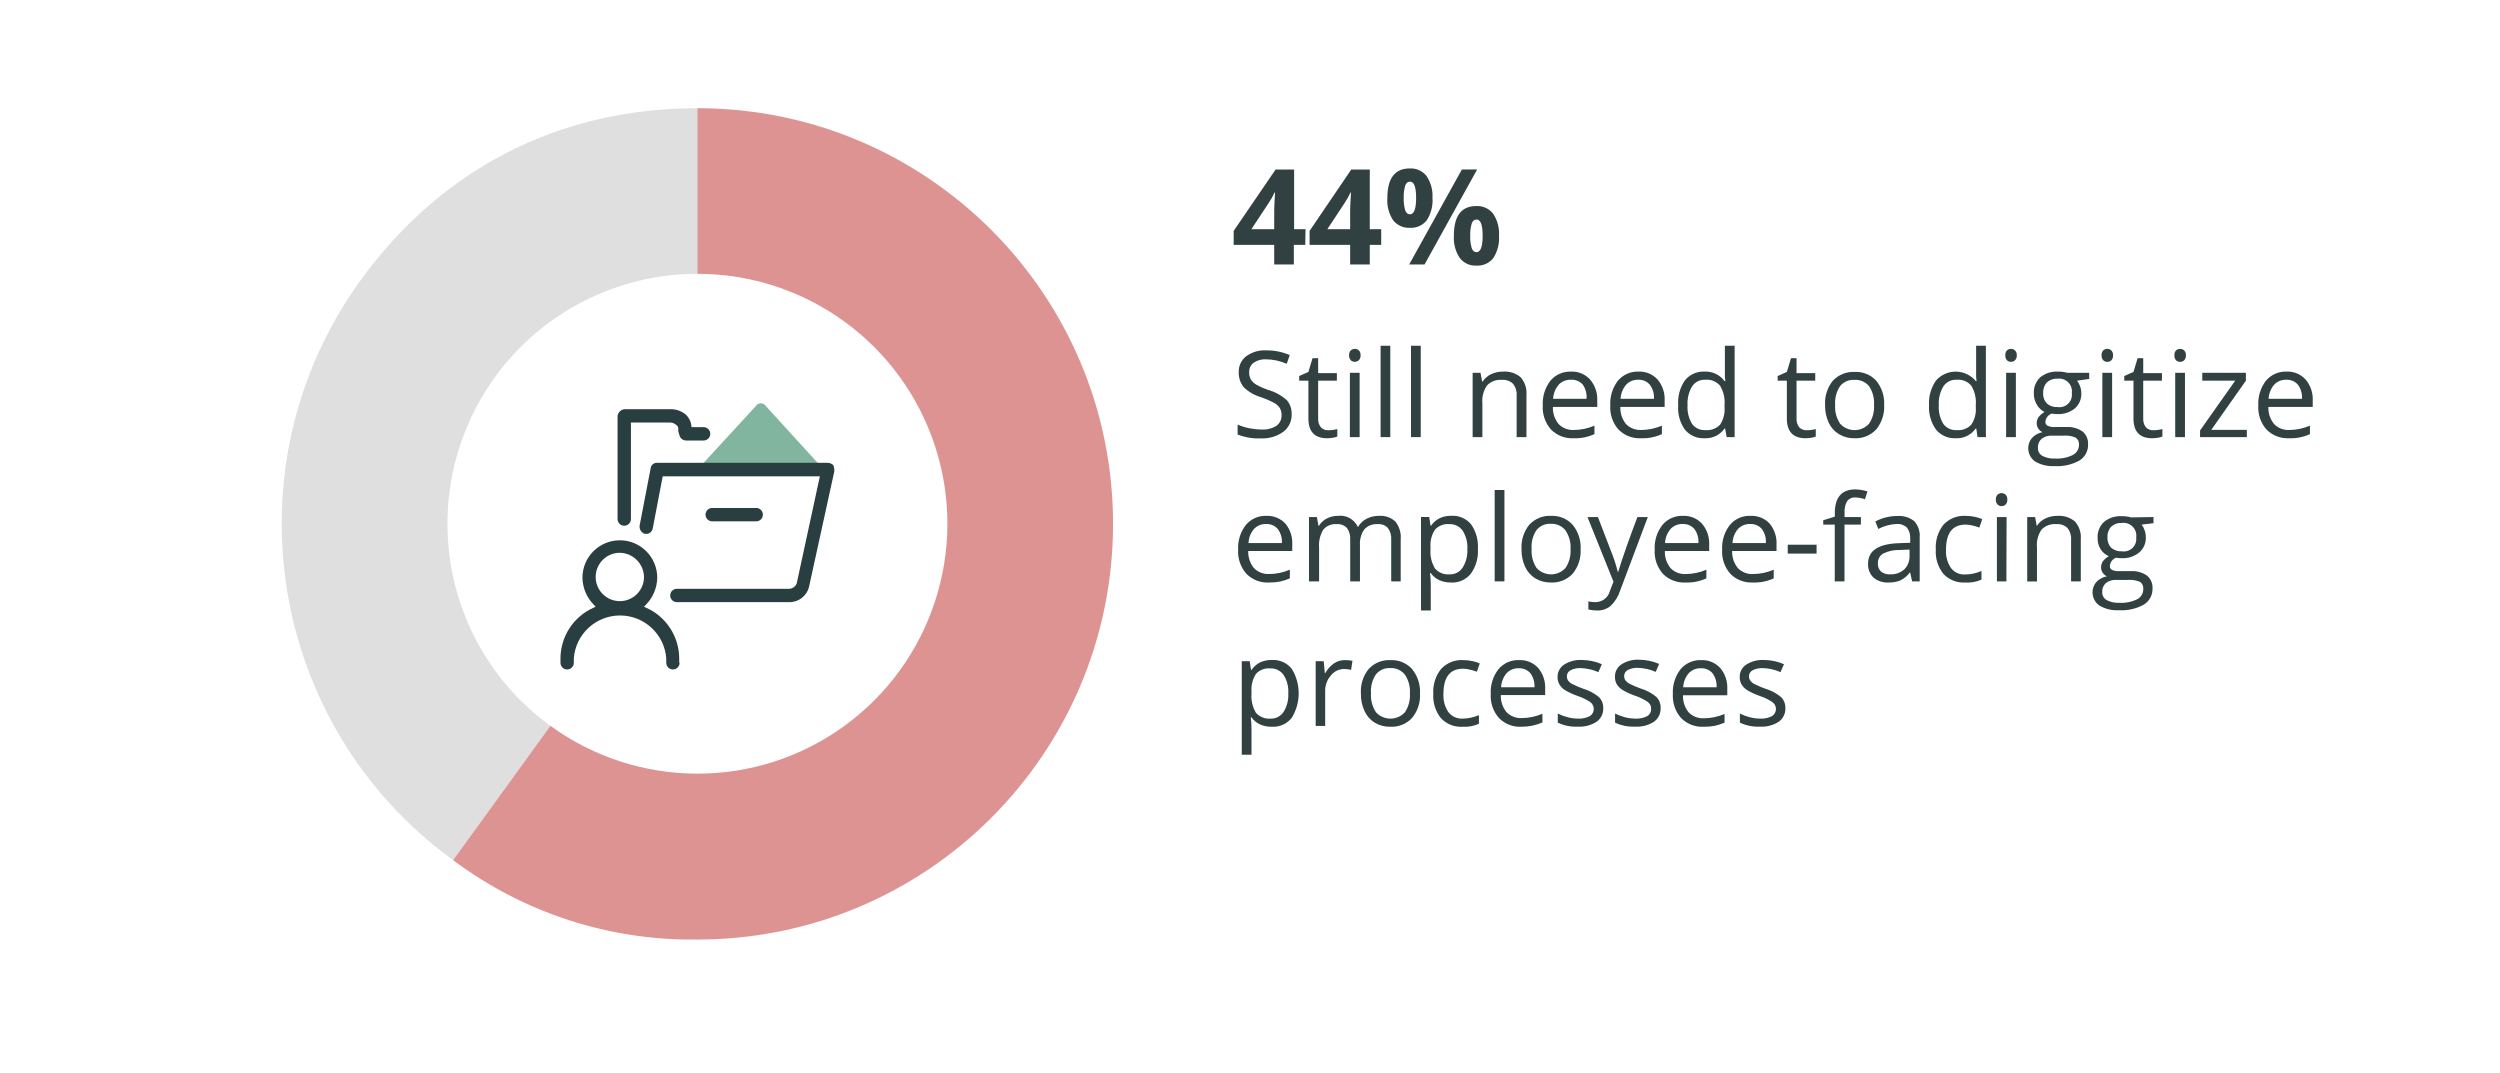
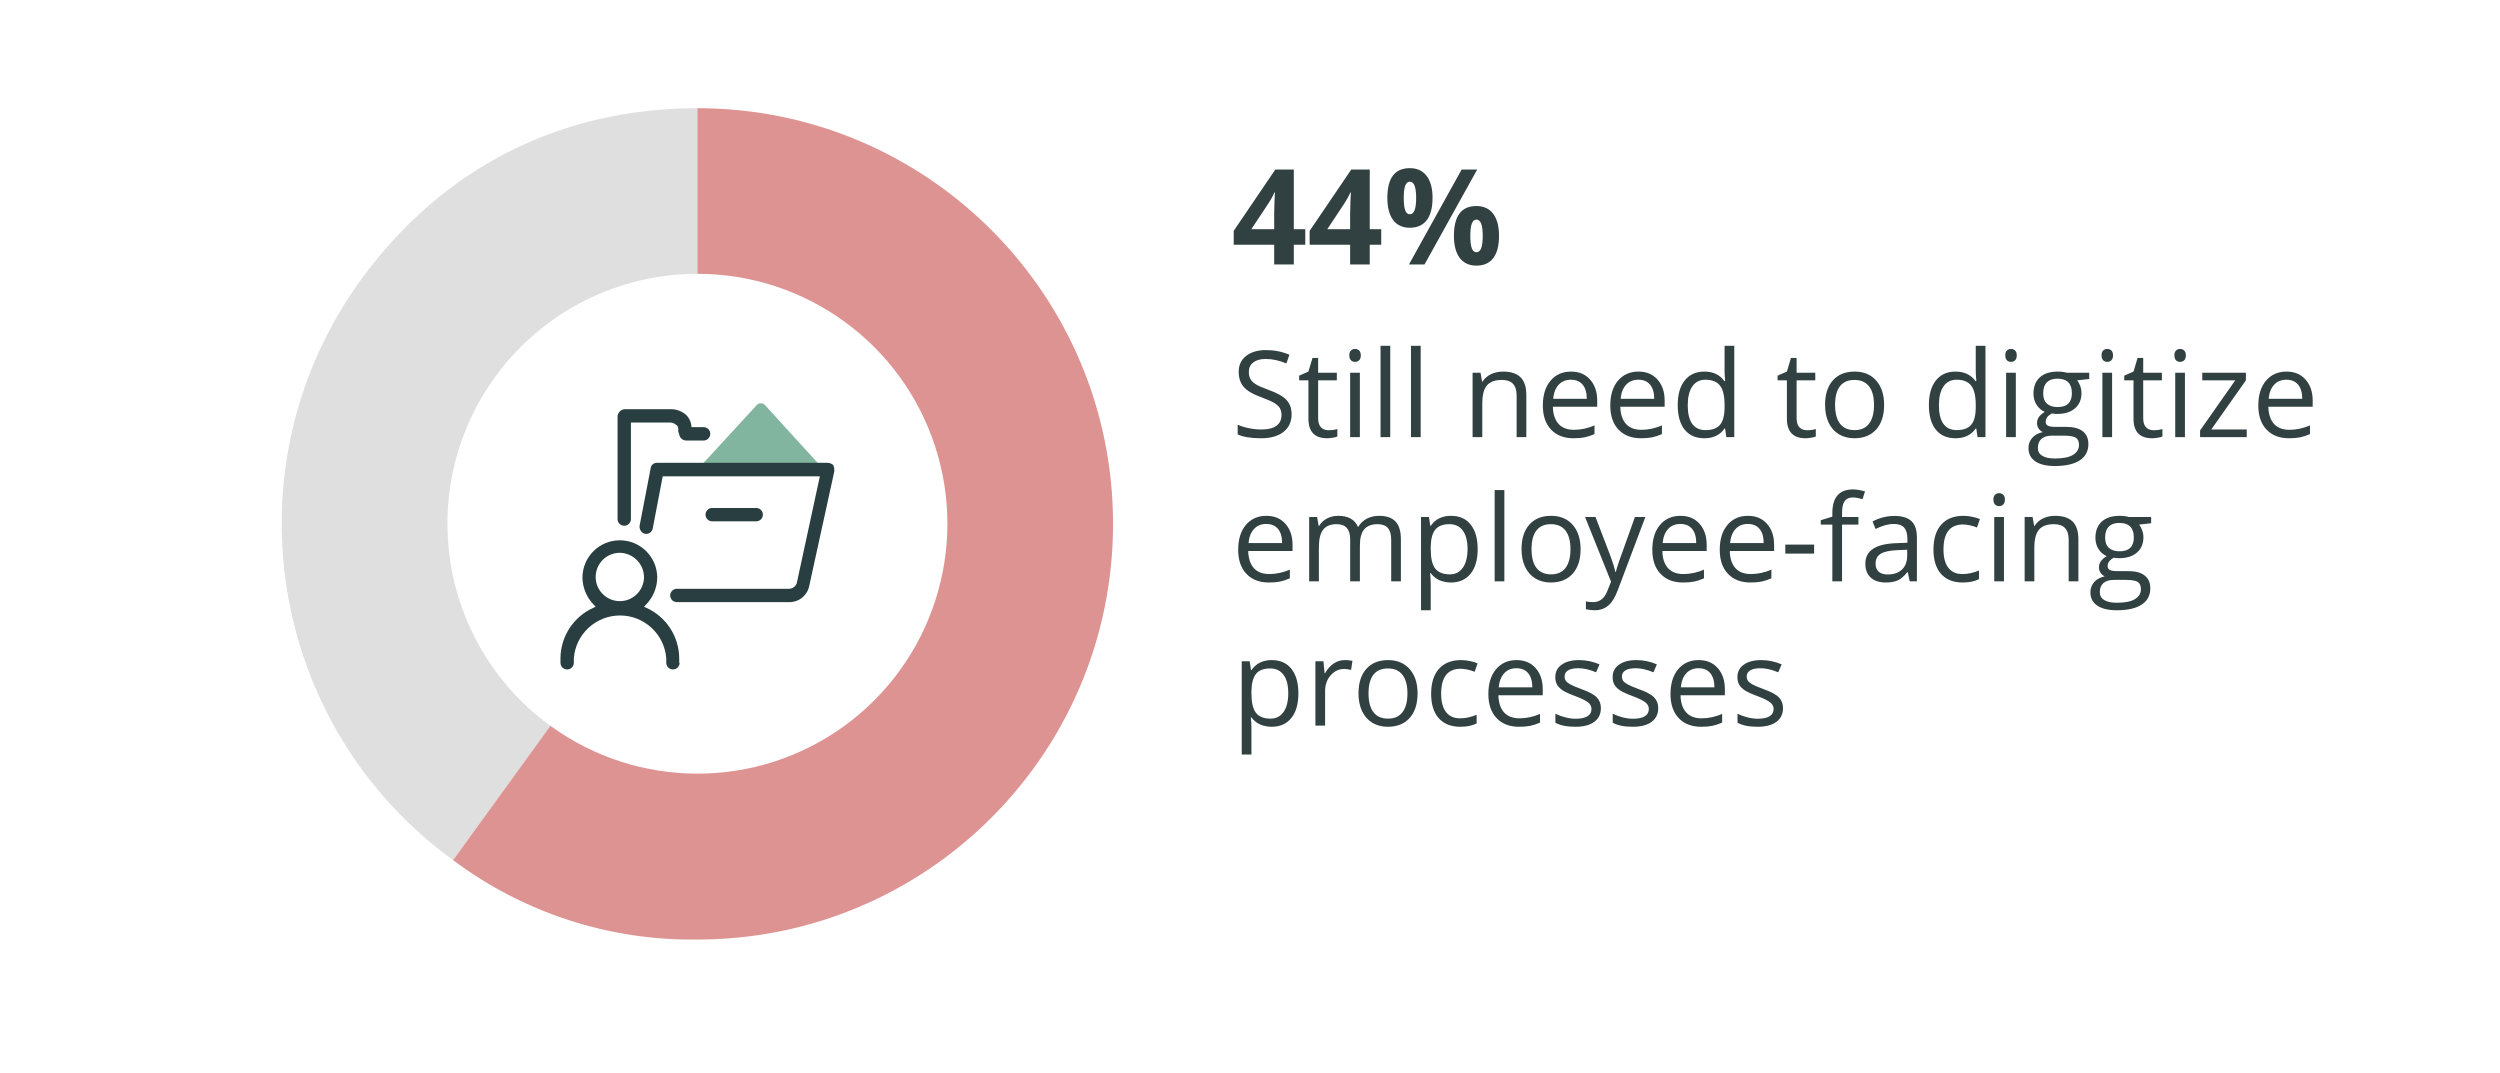
- <svg xmlns="http://www.w3.org/2000/svg" viewBox="0 0 374.33 160.63">
-   <g>
-     <path d="M195.44,36.66h-1.71V39.6h-2.94V36.66h-6.07V34.57L191,25.38h2.77v8.94h1.71Zm-4.65-2.34V31.91c0-.4,0-1,.05-1.75s.06-1.21.08-1.33h-.08a10.35,10.35,0,0,1-.87,1.55l-2.6,3.94Z" style="fill: #314041" />
-     <path d="M206.81,36.66H205.1V39.6h-2.94V36.66h-6.07V34.57l6.24-9.19h2.77v8.94h1.71Zm-4.65-2.34V31.91c0-.4,0-1,.05-1.75s.06-1.21.08-1.33h-.08a10.35,10.35,0,0,1-.87,1.55l-2.6,3.94Z" style="fill: #314041" />
-     <path d="M214.49,29.63a5.51,5.51,0,0,1-.86,3.36,3,3,0,0,1-2.54,1.12A3,3,0,0,1,208.61,33a5.39,5.39,0,0,1-.88-3.33q0-4.45,3.36-4.45a3,3,0,0,1,2.52,1.15A5.34,5.34,0,0,1,214.49,29.63Zm-4.31,0a6,6,0,0,0,.22,1.85c.15.4.38.61.71.61q.93,0,.93-2.46t-.93-2.43c-.33,0-.56.2-.71.6A5.87,5.87,0,0,0,210.18,29.64Zm11-4.26L213.3,39.6H211l7.89-14.22Zm3.27,9.93a5.5,5.5,0,0,1-.86,3.35,3,3,0,0,1-2.54,1.12,2.92,2.92,0,0,1-2.48-1.15,5.38,5.38,0,0,1-.88-3.32q0-4.45,3.36-4.45A3,3,0,0,1,223.57,32,5.34,5.34,0,0,1,224.45,35.31Zm-4.31,0a6,6,0,0,0,.22,1.85c.15.4.38.61.71.61q.93,0,.93-2.46t-.93-2.43c-.33,0-.56.2-.71.6A5.87,5.87,0,0,0,220.14,35.32Z" style="fill: #314041" />
-   </g>
-   <g>
-     <path d="M193.4,62a3.14,3.14,0,0,1-1.23,2.64,5.28,5.28,0,0,1-3.34,1,8.46,8.46,0,0,1-3.52-.58V63.59a9.43,9.43,0,0,0,3.57.72,3.7,3.7,0,0,0,2.25-.56,1.86,1.86,0,0,0,.76-1.58,2,2,0,0,0-.27-1.09,2.46,2.46,0,0,0-.9-.79,12.88,12.88,0,0,0-1.91-.82A6.09,6.09,0,0,1,186.25,58a3.36,3.36,0,0,1-.77-2.29,2.86,2.86,0,0,1,1.12-2.37,4.67,4.67,0,0,1,3-.88,8.65,8.65,0,0,1,3.52.71l-.46,1.3a7.88,7.88,0,0,0-3.1-.67,3,3,0,0,0-1.85.51,1.69,1.69,0,0,0-.67,1.41,2.13,2.13,0,0,0,.25,1.1,2.33,2.33,0,0,0,.83.78,10.08,10.08,0,0,0,1.79.79,7.09,7.09,0,0,1,2.78,1.54A3.06,3.06,0,0,1,193.4,62Z" style="fill: #314041" />
-     <path d="M198.92,64.42a4.56,4.56,0,0,0,.75-.06,3.67,3.67,0,0,0,.57-.12v1.12a2.53,2.53,0,0,1-.7.19,5.25,5.25,0,0,1-.83.07c-1.87,0-2.8-1-2.8-2.94V57h-1.38v-.7l1.38-.61.62-2.06h.84v2.24h2.8V57h-2.8v5.67a1.91,1.91,0,0,0,.42,1.33A1.43,1.43,0,0,0,198.92,64.42Z" style="fill: #314041" />
-     <path d="M202,53.21a1,1,0,0,1,.25-.74.91.91,0,0,1,1.22,0,.94.94,0,0,1,.25.73,1,1,0,0,1-.25.73.85.85,0,0,1-.61.24.82.82,0,0,1-.61-.24A1,1,0,0,1,202,53.21Zm1.58,12.24h-1.46V55.82h1.46Z" style="fill: #314041" />
-     <path d="M208.17,65.45h-1.45V51.77h1.45Z" style="fill: #314041" />
-     <path d="M212.73,65.45h-1.46V51.77h1.46Z" style="fill: #314041" />
-     <path d="M227.09,65.45V59.22a2.51,2.51,0,0,0-.54-1.76,2.17,2.17,0,0,0-1.68-.58,2.75,2.75,0,0,0-2.21.82,4.09,4.09,0,0,0-.7,2.69v5.06H220.5V55.82h1.18l.24,1.31H222a3,3,0,0,1,1.26-1.1,4.1,4.1,0,0,1,1.8-.39,3.67,3.67,0,0,1,2.62.84,3.58,3.58,0,0,1,.88,2.68v6.29Z" style="fill: #314041" />
-     <path d="M235.61,65.62a4.43,4.43,0,0,1-3.37-1.3A5,5,0,0,1,231,60.71a5.6,5.6,0,0,1,1.14-3.7,3.85,3.85,0,0,1,3.09-1.37,3.64,3.64,0,0,1,2.86,1.19A4.57,4.57,0,0,1,239.16,60v.93h-6.64a3.78,3.78,0,0,0,.86,2.57,2.94,2.94,0,0,0,2.29.88,7.8,7.8,0,0,0,3.07-.65V65a6.88,6.88,0,0,1-3.13.62Zm-.39-8.76a2.36,2.36,0,0,0-1.85.76,3.52,3.52,0,0,0-.82,2.09h5A3.18,3.18,0,0,0,237,57.6,2.17,2.17,0,0,0,235.22,56.86Z" style="fill: #314041" />
-     <path d="M245.71,65.62a4.41,4.41,0,0,1-3.37-1.3,5,5,0,0,1-1.23-3.61,5.6,5.6,0,0,1,1.14-3.7,3.84,3.84,0,0,1,3.08-1.37,3.65,3.65,0,0,1,2.87,1.19A4.57,4.57,0,0,1,249.25,60v.93h-6.63a3.83,3.83,0,0,0,.85,2.57,3,3,0,0,0,2.29.88,7.82,7.82,0,0,0,3.08-.65V65a6.88,6.88,0,0,1-3.13.62Zm-.39-8.76a2.36,2.36,0,0,0-1.85.76,3.52,3.52,0,0,0-.82,2.09h5a3.18,3.18,0,0,0-.62-2.11A2.15,2.15,0,0,0,245.32,56.86Z" style="fill: #314041" />
-     <path d="M258.3,64.16h-.08a3.43,3.43,0,0,1-3,1.46,3.58,3.58,0,0,1-2.94-1.29,5.61,5.61,0,0,1-1-3.67,5.8,5.8,0,0,1,1-3.7,3.54,3.54,0,0,1,2.94-1.32,3.5,3.5,0,0,1,3,1.42h.12l-.07-.69,0-.68V51.77h1.46V65.45h-1.19Zm-2.92.24a2.67,2.67,0,0,0,2.17-.81,4.16,4.16,0,0,0,.67-2.62v-.31a4.84,4.84,0,0,0-.68-2.92,2.58,2.58,0,0,0-2.18-.88,2.22,2.22,0,0,0-2,1,4.9,4.9,0,0,0-.68,2.82,4.75,4.75,0,0,0,.67,2.78A2.29,2.29,0,0,0,255.38,64.4Z" style="fill: #314041" />
-     <path d="M270.56,64.42a4.56,4.56,0,0,0,.75-.06,3.67,3.67,0,0,0,.57-.12v1.12a2.53,2.53,0,0,1-.7.19,5.25,5.25,0,0,1-.83.07c-1.87,0-2.8-1-2.8-2.94V57h-1.38v-.7l1.38-.61.62-2.06H269v2.24h2.8V57H269v5.67a1.91,1.91,0,0,0,.42,1.33A1.43,1.43,0,0,0,270.56,64.42Z" style="fill: #314041" />
-     <path d="M282.12,60.62a5.32,5.32,0,0,1-1.19,3.68,4.18,4.18,0,0,1-3.28,1.32,4.37,4.37,0,0,1-2.29-.6,4,4,0,0,1-1.55-1.74,6.13,6.13,0,0,1-.54-2.66A5.34,5.34,0,0,1,274.44,57a4.2,4.2,0,0,1,3.27-1.31A4.11,4.11,0,0,1,280.93,57,5.32,5.32,0,0,1,282.12,60.62Zm-7.34,0a4.56,4.56,0,0,0,.74,2.82,2.93,2.93,0,0,0,4.34,0,4.52,4.52,0,0,0,.74-2.82,4.46,4.46,0,0,0-.74-2.79,2.61,2.61,0,0,0-2.19-.95,2.54,2.54,0,0,0-2.16.94A4.5,4.5,0,0,0,274.78,60.62Z" style="fill: #314041" />
-     <path d="M295.91,64.16h-.08a3.45,3.45,0,0,1-3,1.46,3.58,3.58,0,0,1-2.94-1.29,5.67,5.67,0,0,1-1.05-3.67,5.8,5.8,0,0,1,1.06-3.7,3.91,3.91,0,0,1,5.94.1h.11l-.06-.69,0-.68V51.77h1.46V65.45H296.1ZM293,64.4a2.64,2.64,0,0,0,2.16-.81,4.09,4.09,0,0,0,.68-2.62v-.31a4.84,4.84,0,0,0-.68-2.92,2.58,2.58,0,0,0-2.18-.88,2.22,2.22,0,0,0-2,1,4.9,4.9,0,0,0-.68,2.82,4.75,4.75,0,0,0,.67,2.78A2.29,2.29,0,0,0,293,64.4Z" style="fill: #314041" />
-     <path d="M300.26,53.21a1,1,0,0,1,.24-.74.9.9,0,0,1,.62-.23.85.85,0,0,1,.6.24.94.94,0,0,1,.26.73,1,1,0,0,1-.26.73.85.85,0,0,1-.6.24.86.86,0,0,1-.62-.24A1,1,0,0,1,300.26,53.21Zm1.58,12.24h-1.46V55.82h1.46Z" style="fill: #314041" />
-     <path d="M312.82,55.82v.92L311,57a2.85,2.85,0,0,1,.44.8,3.06,3.06,0,0,1,.2,1.12,2.85,2.85,0,0,1-1,2.26A3.88,3.88,0,0,1,308,62a5.07,5.07,0,0,1-.8-.07,1.42,1.42,0,0,0-.94,1.24.63.63,0,0,0,.33.58,2.34,2.34,0,0,0,1.12.19h1.7a3.81,3.81,0,0,1,2.4.66,2.29,2.29,0,0,1,.84,1.91,2.72,2.72,0,0,1-1.28,2.44,6.86,6.86,0,0,1-3.74.84,5.12,5.12,0,0,1-2.92-.7,2.41,2.41,0,0,1-.46-3.51,2.85,2.85,0,0,1,1.58-.87,1.54,1.54,0,0,1-.62-.52,1.39,1.39,0,0,1-.25-.81,1.62,1.62,0,0,1,.28-.93,3.17,3.17,0,0,1,.89-.76A2.62,2.62,0,0,1,305,60.62a3.08,3.08,0,0,1-.47-1.68,3.12,3.12,0,0,1,.95-2.44,3.9,3.9,0,0,1,2.69-.86,4.84,4.84,0,0,1,1.37.18Zm-7.68,11.25a1.29,1.29,0,0,0,.65,1.18,3.63,3.63,0,0,0,1.89.41,5.32,5.32,0,0,0,2.72-.55,1.7,1.7,0,0,0,.89-1.49,1.17,1.17,0,0,0-.49-1.09,3.76,3.76,0,0,0-1.82-.3h-1.74a2.33,2.33,0,0,0-1.55.47A1.7,1.7,0,0,0,305.14,67.07Zm.79-8.17a2,2,0,0,0,.57,1.53,2.26,2.26,0,0,0,1.59.52,1.86,1.86,0,0,0,2.13-2.08,1.92,1.92,0,0,0-2.16-2.17,2.14,2.14,0,0,0-1.58.56A2.21,2.21,0,0,0,305.93,58.9Z" style="fill: #314041" />
-     <path d="M314.67,53.21a1,1,0,0,1,.25-.74.87.87,0,0,1,.61-.23.85.85,0,0,1,.61.24.94.94,0,0,1,.25.73,1,1,0,0,1-.25.73.85.85,0,0,1-.61.24.84.84,0,0,1-.61-.24A1,1,0,0,1,314.67,53.21Zm1.58,12.24h-1.46V55.82h1.46Z" style="fill: #314041" />
-     <path d="M322.46,64.42a4.56,4.56,0,0,0,.75-.06,3.67,3.67,0,0,0,.57-.12v1.12a2.53,2.53,0,0,1-.7.19,5.25,5.25,0,0,1-.83.07c-1.87,0-2.8-1-2.8-2.94V57h-1.38v-.7l1.38-.61.62-2.06h.84v2.24h2.8V57h-2.8v5.67a2,2,0,0,0,.41,1.33A1.46,1.46,0,0,0,322.46,64.42Z" style="fill: #314041" />
-     <path d="M325.58,53.21a1,1,0,0,1,.24-.74.9.9,0,0,1,.62-.23.87.87,0,0,1,.61.24.94.94,0,0,1,.25.73,1,1,0,0,1-.25.73.87.87,0,0,1-.61.24.86.86,0,0,1-.62-.24A1,1,0,0,1,325.58,53.21Zm1.58,12.24H325.7V55.82h1.46Z" style="fill: #314041" />
-     <path d="M336.42,65.45h-7v-1L334.68,57h-4.93V55.82h6.53V57l-5.18,7.36h5.32Z" style="fill: #314041" />
-     <path d="M342.74,65.62a4.43,4.43,0,0,1-3.37-1.3,5,5,0,0,1-1.23-3.61,5.6,5.6,0,0,1,1.14-3.7,3.85,3.85,0,0,1,3.09-1.37,3.64,3.64,0,0,1,2.86,1.19A4.57,4.57,0,0,1,346.29,60v.93h-6.64a3.78,3.78,0,0,0,.86,2.57,2.94,2.94,0,0,0,2.29.88,7.8,7.8,0,0,0,3.07-.65V65a6.88,6.88,0,0,1-3.13.62Zm-.39-8.76a2.36,2.36,0,0,0-1.85.76,3.52,3.52,0,0,0-.82,2.09h5a3.18,3.18,0,0,0-.61-2.11A2.17,2.17,0,0,0,342.35,56.86Z" style="fill: #314041" />
-     <path d="M190,87.22a4.4,4.4,0,0,1-3.37-1.3,5,5,0,0,1-1.24-3.61,5.55,5.55,0,0,1,1.15-3.7,3.81,3.81,0,0,1,3.08-1.37,3.66,3.66,0,0,1,2.87,1.19,4.57,4.57,0,0,1,1,3.14v.93H186.9a3.83,3.83,0,0,0,.86,2.57,3,3,0,0,0,2.29.88,7.85,7.85,0,0,0,3.08-.65v1.3a8.35,8.35,0,0,1-1.47.48A8,8,0,0,1,190,87.22Zm-.4-8.76a2.37,2.37,0,0,0-1.85.76,3.46,3.46,0,0,0-.81,2.09h5a3.18,3.18,0,0,0-.62-2.11A2.17,2.17,0,0,0,189.6,78.46Z" style="fill: #314041" />
-     <path d="M208.31,87.05V80.78a2.61,2.61,0,0,0-.5-1.73,1.89,1.89,0,0,0-1.53-.57,2.49,2.49,0,0,0-2,.78,3.75,3.75,0,0,0-.65,2.41v5.38h-1.46V80.78a2.61,2.61,0,0,0-.49-1.73,1.93,1.93,0,0,0-1.54-.57,2.39,2.39,0,0,0-2,.82,4.49,4.49,0,0,0-.63,2.69v5.06H196V77.42h1.18l.24,1.31h.07a2.87,2.87,0,0,1,1.17-1.09,3.48,3.48,0,0,1,1.68-.4,2.85,2.85,0,0,1,2.95,1.63h.07a3.12,3.12,0,0,1,1.25-1.19,3.93,3.93,0,0,1,1.86-.44,3.26,3.26,0,0,1,2.45.84,3.75,3.75,0,0,1,.81,2.68v6.29Z" style="fill: #314041" />
-     <path d="M217.25,87.22a4.23,4.23,0,0,1-1.72-.34,3.26,3.26,0,0,1-1.3-1.07h-.11a12.92,12.92,0,0,1,.11,1.6v4h-1.46v-14H214l.2,1.31h.07a3.44,3.44,0,0,1,1.31-1.14,4,4,0,0,1,1.71-.35,3.56,3.56,0,0,1,3,1.31,5.79,5.79,0,0,1,1,3.67,5.71,5.71,0,0,1-1.06,3.69A3.54,3.54,0,0,1,217.25,87.22ZM217,78.48a2.57,2.57,0,0,0-2.13.82,4.17,4.17,0,0,0-.68,2.6v.32a4.85,4.85,0,0,0,.68,2.91,2.57,2.57,0,0,0,2.17.87A2.23,2.23,0,0,0,219,85a4.78,4.78,0,0,0,.71-2.78,4.62,4.62,0,0,0-.71-2.77A2.32,2.32,0,0,0,217,78.48Z" style="fill: #314041" />
-     <path d="M225.26,87.05H223.8V73.37h1.46Z" style="fill: #314041" />
-     <path d="M236.67,82.22a5.32,5.32,0,0,1-1.19,3.68,4.18,4.18,0,0,1-3.28,1.32,4.37,4.37,0,0,1-2.29-.6,4.1,4.1,0,0,1-1.55-1.74,6.13,6.13,0,0,1-.54-2.66A5.29,5.29,0,0,1,229,78.55a4.16,4.16,0,0,1,3.26-1.31,4.11,4.11,0,0,1,3.22,1.34A5.32,5.32,0,0,1,236.67,82.22Zm-7.34,0a4.62,4.62,0,0,0,.74,2.82,2.93,2.93,0,0,0,4.34,0,4.52,4.52,0,0,0,.75-2.82,4.46,4.46,0,0,0-.75-2.79,2.61,2.61,0,0,0-2.19-1,2.57,2.57,0,0,0-2.16.94A4.5,4.5,0,0,0,229.33,82.22Z" style="fill: #314041" />
-     <path d="M237.7,77.42h1.56l2.11,5.49a21.22,21.22,0,0,1,.86,2.71h.07c.08-.29.24-.81.48-1.53s1-3,2.39-6.67h1.56l-4.14,11a5.4,5.4,0,0,1-1.44,2.31,3,3,0,0,1-2,.68,5.81,5.81,0,0,1-1.32-.15V90.05a5.05,5.05,0,0,0,1.08.11,2.23,2.23,0,0,0,2.15-1.69l.53-1.37Z" style="fill: #314041" />
-     <path d="M252.37,87.22a4.44,4.44,0,0,1-3.38-1.3,5,5,0,0,1-1.23-3.61,5.55,5.55,0,0,1,1.15-3.7A3.81,3.81,0,0,1,252,77.24a3.64,3.64,0,0,1,2.86,1.19,4.52,4.52,0,0,1,1.06,3.14v.93h-6.64a3.83,3.83,0,0,0,.86,2.57,2.94,2.94,0,0,0,2.29.88,7.77,7.77,0,0,0,3.07-.65v1.3a6.87,6.87,0,0,1-3.12.62Zm-.4-8.76a2.37,2.37,0,0,0-1.85.76,3.46,3.46,0,0,0-.81,2.09h5a3.18,3.18,0,0,0-.61-2.11A2.17,2.17,0,0,0,252,78.46Z" style="fill: #314041" />
-     <path d="M262.46,87.22a4.43,4.43,0,0,1-3.37-1.3,5,5,0,0,1-1.23-3.61,5.55,5.55,0,0,1,1.15-3.7,3.81,3.81,0,0,1,3.08-1.37A3.64,3.64,0,0,1,265,78.43,4.57,4.57,0,0,1,266,81.57v.93h-6.64a3.78,3.78,0,0,0,.86,2.57,2.94,2.94,0,0,0,2.29.88,7.8,7.8,0,0,0,3.07-.65v1.3a6.88,6.88,0,0,1-3.13.62Zm-.39-8.76a2.37,2.37,0,0,0-1.85.76,3.46,3.46,0,0,0-.81,2.09h5a3.18,3.18,0,0,0-.61-2.11A2.17,2.17,0,0,0,262.07,78.46Z" style="fill: #314041" />
-     <path d="M267.68,82.89V81.56H272v1.33Z" style="fill: #314041" />
-     <path d="M278.63,78.55h-2.45v8.5h-1.46v-8.5H273v-.66l1.73-.53v-.53q0-3.56,3.1-3.55a6.48,6.48,0,0,1,1.79.3l-.38,1.17a4.84,4.84,0,0,0-1.44-.27,1.39,1.39,0,0,0-1.22.55,3.1,3.1,0,0,0-.39,1.76v.63h2.45Z" style="fill: #314041" />
-     <path d="M286.31,87.05,286,85.68H286a4,4,0,0,1-1.44,1.22,4.28,4.28,0,0,1-1.79.32,3.21,3.21,0,0,1-2.24-.73,2.69,2.69,0,0,1-.82-2.1q0-2.92,4.67-3.06l1.64-.06v-.59a2.48,2.48,0,0,0-.49-1.68,2,2,0,0,0-1.56-.54,6.45,6.45,0,0,0-2.73.74l-.44-1.12a6.84,6.84,0,0,1,1.55-.6,6.69,6.69,0,0,1,1.71-.22,3.67,3.67,0,0,1,2.55.76,3.21,3.21,0,0,1,.83,2.45v6.58ZM283,86a3,3,0,0,0,2.14-.75,2.75,2.75,0,0,0,.78-2.09v-.87l-1.46.06a5.28,5.28,0,0,0-2.51.54,1.64,1.64,0,0,0-.77,1.49,1.52,1.52,0,0,0,.48,1.21A2,2,0,0,0,283,86Z" style="fill: #314041" />
-     <path d="M294.25,87.22A4.12,4.12,0,0,1,291,85.94a5.29,5.29,0,0,1-1.15-3.65A5.48,5.48,0,0,1,291,78.56a4.21,4.21,0,0,1,3.32-1.32,6.57,6.57,0,0,1,1.39.15,4.82,4.82,0,0,1,1.09.35L296.37,79a6.16,6.16,0,0,0-1.05-.32,4.43,4.43,0,0,0-1-.13q-2.94,0-2.94,3.75a4.43,4.43,0,0,0,.72,2.72,2.48,2.48,0,0,0,2.12,1,6.41,6.41,0,0,0,2.47-.52v1.29A5.18,5.18,0,0,1,294.25,87.22Z" style="fill: #314041" />
-     <path d="M298.84,74.81a1,1,0,0,1,.25-.74.87.87,0,0,1,.61-.23.85.85,0,0,1,.61.24.94.94,0,0,1,.25.73,1,1,0,0,1-.25.73.85.85,0,0,1-.61.24.84.84,0,0,1-.61-.24A1,1,0,0,1,298.84,74.81Zm1.58,12.24H299V77.42h1.45Z" style="fill: #314041" />
-     <path d="M310.11,87.05V80.82a2.51,2.51,0,0,0-.54-1.76,2.15,2.15,0,0,0-1.68-.58,2.75,2.75,0,0,0-2.21.82A4.09,4.09,0,0,0,305,82v5.06h-1.46V77.42h1.18l.24,1.31H305a3,3,0,0,1,1.26-1.1,4.1,4.1,0,0,1,1.8-.39,3.67,3.67,0,0,1,2.62.84,3.54,3.54,0,0,1,.88,2.68v6.29Z" style="fill: #314041" />
-     <path d="M322.45,77.42v.92l-1.78.21a2.84,2.84,0,0,1,.43.8,3.06,3.06,0,0,1,.2,1.12,2.82,2.82,0,0,1-1,2.26,3.85,3.85,0,0,1-2.65.85,5.09,5.09,0,0,1-.81-.07,1.43,1.43,0,0,0-.93,1.24.64.64,0,0,0,.32.58,2.34,2.34,0,0,0,1.12.19h1.7a3.82,3.82,0,0,1,2.41.66,2.29,2.29,0,0,1,.84,1.91A2.73,2.73,0,0,1,321,90.53a6.84,6.84,0,0,1-3.74.84,5.09,5.09,0,0,1-2.91-.7,2.4,2.4,0,0,1-.47-3.51,2.88,2.88,0,0,1,1.59-.87,1.42,1.42,0,0,1-.62-.52,1.32,1.32,0,0,1-.25-.81,1.57,1.57,0,0,1,.28-.93,3,3,0,0,1,.88-.76,2.6,2.6,0,0,1-1.21-1,3,3,0,0,1-.47-1.68,3.09,3.09,0,0,1,.95-2.44,3.88,3.88,0,0,1,2.69-.86,4.81,4.81,0,0,1,1.36.18Zm-7.68,11.25a1.3,1.3,0,0,0,.66,1.18,3.63,3.63,0,0,0,1.89.41,5.35,5.35,0,0,0,2.72-.55,1.69,1.69,0,0,0,.88-1.49,1.19,1.19,0,0,0-.48-1.09,3.82,3.82,0,0,0-1.82-.3h-1.75a2.35,2.35,0,0,0-1.55.47A1.7,1.7,0,0,0,314.77,88.67Zm.79-8.17a2,2,0,0,0,.57,1.53,2.26,2.26,0,0,0,1.59.52,1.87,1.87,0,0,0,2.14-2.08,1.92,1.92,0,0,0-2.17-2.17,2.14,2.14,0,0,0-1.58.56A2.21,2.21,0,0,0,315.56,80.5Z" style="fill: #314041" />
-     <path d="M190.41,108.82a4.19,4.19,0,0,1-1.72-.34,3.19,3.19,0,0,1-1.3-1.07h-.11a12.92,12.92,0,0,1,.11,1.6v4h-1.46V99h1.19l.2,1.31h.07a3.44,3.44,0,0,1,1.31-1.14,4,4,0,0,1,1.71-.35,3.58,3.58,0,0,1,3,1.31,7,7,0,0,1,0,7.36A3.55,3.55,0,0,1,190.41,108.82Zm-.21-8.74a2.59,2.59,0,0,0-2.14.82,4.24,4.24,0,0,0-.67,2.6v.32a4.83,4.83,0,0,0,.67,2.91,2.61,2.61,0,0,0,2.18.87,2.23,2.23,0,0,0,1.95-1,4.78,4.78,0,0,0,.71-2.78,4.62,4.62,0,0,0-.71-2.77A2.32,2.32,0,0,0,190.2,100.08Z" style="fill: #314041" />
-     <path d="M201.35,98.84a5.83,5.83,0,0,1,1.16.1l-.21,1.36a4.83,4.83,0,0,0-1.05-.13,2.54,2.54,0,0,0-2,1,3.42,3.42,0,0,0-.83,2.36v5.17H197V99h1.2l.17,1.78h.07a4.27,4.27,0,0,1,1.29-1.45A2.93,2.93,0,0,1,201.35,98.84Z" style="fill: #314041" />
-     <path d="M212.62,103.82a5.27,5.27,0,0,1-1.19,3.68,4.17,4.17,0,0,1-3.27,1.32,4.41,4.41,0,0,1-2.3-.6,4,4,0,0,1-1.54-1.74,6,6,0,0,1-.55-2.66,5.29,5.29,0,0,1,1.18-3.67,4.17,4.17,0,0,1,3.27-1.31,4.08,4.08,0,0,1,3.21,1.34A5.32,5.32,0,0,1,212.62,103.82Zm-7.34,0a4.62,4.62,0,0,0,.74,2.82,2.94,2.94,0,0,0,4.35,0,4.58,4.58,0,0,0,.74-2.82,4.53,4.53,0,0,0-.74-2.79,2.64,2.64,0,0,0-2.2-1A2.57,2.57,0,0,0,206,101,4.57,4.57,0,0,0,205.28,103.82Z" style="fill: #314041" />
-     <path d="M219,108.82a4.09,4.09,0,0,1-3.24-1.28,5.29,5.29,0,0,1-1.15-3.65,5.43,5.43,0,0,1,1.17-3.73,4.18,4.18,0,0,1,3.32-1.32,6.48,6.48,0,0,1,1.38.15,4.65,4.65,0,0,1,1.09.35l-.44,1.24a6.57,6.57,0,0,0-1.06-.32,4.43,4.43,0,0,0-1-.13q-2.94,0-2.94,3.75a4.43,4.43,0,0,0,.72,2.72,2.51,2.51,0,0,0,2.12,1,6.37,6.37,0,0,0,2.47-.52v1.29A5.15,5.15,0,0,1,219,108.82Z" style="fill: #314041" />
-     <path d="M227.82,108.82a4.4,4.4,0,0,1-3.37-1.3,5,5,0,0,1-1.24-3.61,5.55,5.55,0,0,1,1.15-3.7,3.81,3.81,0,0,1,3.08-1.37A3.63,3.63,0,0,1,230.3,100a4.52,4.52,0,0,1,1.06,3.14v.93h-6.64a3.83,3.83,0,0,0,.86,2.57,3,3,0,0,0,2.29.88,7.85,7.85,0,0,0,3.08-.65v1.3a8.35,8.35,0,0,1-1.47.48A8.72,8.72,0,0,1,227.82,108.82Zm-.4-8.76a2.37,2.37,0,0,0-1.85.76,3.46,3.46,0,0,0-.81,2.09h5a3.23,3.23,0,0,0-.62-2.12A2.2,2.2,0,0,0,227.42,100.06Z" style="fill: #314041" />
-     <path d="M240.06,106a2.39,2.39,0,0,1-1,2.07,4.69,4.69,0,0,1-2.81.73,6.16,6.16,0,0,1-3-.6v-1.36a7.16,7.16,0,0,0,1.49.56,6.43,6.43,0,0,0,1.53.2,3.53,3.53,0,0,0,1.76-.36,1.27,1.27,0,0,0,.13-2.08,7.52,7.52,0,0,0-1.91-.94,10.86,10.86,0,0,1-1.91-.88,2.51,2.51,0,0,1-.84-.85,2.13,2.13,0,0,1-.28-1.13,2.16,2.16,0,0,1,1-1.86,4.49,4.49,0,0,1,2.63-.68,7.74,7.74,0,0,1,3,.63l-.52,1.19a7,7,0,0,0-2.63-.6,3,3,0,0,0-1.56.33,1,1,0,0,0-.53.89,1.1,1.1,0,0,0,.2.66,1.85,1.85,0,0,0,.64.52,14.6,14.6,0,0,0,1.68.71,6.34,6.34,0,0,1,2.32,1.26A2.21,2.21,0,0,1,240.06,106Z" style="fill: #314041" />
-     <path d="M248.65,106a2.41,2.41,0,0,1-1,2.07,4.71,4.71,0,0,1-2.82.73,6.21,6.21,0,0,1-3-.6v-1.36a7.38,7.38,0,0,0,1.49.56,6.51,6.51,0,0,0,1.54.2,3.53,3.53,0,0,0,1.76-.36,1.22,1.22,0,0,0,.61-1.12,1.2,1.2,0,0,0-.49-1,7.41,7.41,0,0,0-1.9-.94,10.52,10.52,0,0,1-1.91-.88,2.65,2.65,0,0,1-.85-.85,2.22,2.22,0,0,1-.27-1.13,2.16,2.16,0,0,1,1-1.86,4.48,4.48,0,0,1,2.62-.68,7.75,7.75,0,0,1,3,.63l-.52,1.19a7,7,0,0,0-2.63-.6,3,3,0,0,0-1.57.33,1,1,0,0,0-.52.89,1.09,1.09,0,0,0,.19.66,2.06,2.06,0,0,0,.64.52,15.9,15.9,0,0,0,1.69.71,6.52,6.52,0,0,1,2.32,1.26A2.21,2.21,0,0,1,248.65,106Z" style="fill: #314041" />
-     <path d="M255.09,108.82a4.41,4.41,0,0,1-3.37-1.3,5,5,0,0,1-1.24-3.61,5.61,5.61,0,0,1,1.15-3.7,3.83,3.83,0,0,1,3.08-1.37,3.66,3.66,0,0,1,2.87,1.19,4.57,4.57,0,0,1,1.05,3.14v.93H252a3.83,3.83,0,0,0,.85,2.57,3,3,0,0,0,2.29.88,7.82,7.82,0,0,0,3.08-.65v1.3a8.27,8.27,0,0,1-1.46.48A8.83,8.83,0,0,1,255.09,108.82Zm-.4-8.76a2.37,2.37,0,0,0-1.85.76,3.46,3.46,0,0,0-.81,2.09h5a3.23,3.23,0,0,0-.62-2.12A2.18,2.18,0,0,0,254.69,100.06Z" style="fill: #314041" />
-     <path d="M267.33,106a2.39,2.39,0,0,1-1,2.07,4.67,4.67,0,0,1-2.81.73,6.19,6.19,0,0,1-3-.6v-1.36a7.16,7.16,0,0,0,1.49.56,6.43,6.43,0,0,0,1.53.2,3.5,3.5,0,0,0,1.76-.36,1.26,1.26,0,0,0,.13-2.08,7.59,7.59,0,0,0-1.9-.94,10.69,10.69,0,0,1-1.92-.88,2.71,2.71,0,0,1-.84-.85,2.23,2.23,0,0,1-.28-1.13,2.16,2.16,0,0,1,1-1.86,4.51,4.51,0,0,1,2.63-.68,7.7,7.7,0,0,1,3,.63l-.52,1.19a6.92,6.92,0,0,0-2.63-.6,3,3,0,0,0-1.56.33,1,1,0,0,0-.53.89,1.1,1.1,0,0,0,.2.66,1.85,1.85,0,0,0,.64.52,14.2,14.2,0,0,0,1.69.71,6.36,6.36,0,0,1,2.31,1.26A2.21,2.21,0,0,1,267.33,106Z" style="fill: #314041" />
-   </g>
+ <svg xmlns="http://www.w3.org/2000/svg" id="Layer_1" data-name="Layer 1" viewBox="0 0 374.33 160.63">
+   <text transform="translate(184.38 39.6)" style="font-size: 19.919px;fill: #314041;font-family: OpenSans-Bold, Open Sans;font-weight: 700">44%</text>
+   <text transform="translate(184.38 65.45)" style="font-size: 18px;fill: #314041;font-family: OpenSans, Open Sans">Still need to digitize <tspan x="0" y="21.6">employee-facing </tspan>
+     <tspan x="0" y="43.2">processes</tspan>
+   </text>
  <path d="M67,78.44A37.41,37.41,0,0,1,104.42,41V16.2c-20.62,0-38.23,9-50.35,25.65a62.24,62.24,0,0,0,13.77,86.94L82.43,108.7A37.36,37.36,0,0,1,67,78.44Z" style="fill: #dfdfdf" />
  <path d="M104.42,16.2V41a37.42,37.42,0,1,1-22,67.68L67.84,128.79a59.63,59.63,0,0,0,36.58,11.89,62.24,62.24,0,0,0,0-124.48Z" style="fill: #de9393" />
  <path d="M122.59,69.48l-7.94-8.7a.87.87,0,0,0-1.46,0l-8,8.7a1.17,1.17,0,0,0-.16,1.06.9.9,0,0,0,1,.71h15.89c.33,0,.65-.18.82-.71C122.92,70.19,122.92,69.65,122.59,69.48Z" style="fill: #81b59f;fill-rule: evenodd" />
  <path d="M96.43,86.47a3.62,3.62,0,1,1-3.62-3.7A3.69,3.69,0,0,1,96.43,86.47Zm5.27,12.77v-.67A8.35,8.35,0,0,0,96.76,91l-.33-.16.33-.34a5.92,5.92,0,0,0,1.65-4,5.6,5.6,0,1,0-11.2,0,5.92,5.92,0,0,0,1.65,4l.33.34-.33.16a8.35,8.35,0,0,0-4.94,7.57v.67a1,1,0,1,0,2,0v-.67a6.94,6.94,0,0,1,13.84,0v.67a1,1,0,1,0,2,0Zm11.53-21.18a1,1,0,0,0,0-2h-6.59a1,1,0,0,0,0,2Zm-12-14.46a.69.69,0,0,1,.33.68v.33l.16.51a1.05,1.05,0,0,0,1,.84h2.63a1,1,0,0,0,0-2h-1.81a2.74,2.74,0,0,0-.82-1.85,3.46,3.46,0,0,0-2.14-.84H93.47a1.19,1.19,0,0,0-1,1V77.72a1,1,0,1,0,2,0V63.27h5.92A1.26,1.26,0,0,1,101.21,63.6Zm23.71,6.9-3.79,17.31a3,3,0,0,1-3,2.35h-16.8a1,1,0,0,1,0-2h16.8a1.25,1.25,0,0,0,1.15-.84l3.46-16H99.23l-1.48,7.73a1,1,0,0,1-1.32.84,1.14,1.14,0,0,1-.66-1.18l1.65-8.57a.92.92,0,0,1,1-.84h25.52a1.26,1.26,0,0,1,.82.33A1.85,1.85,0,0,1,124.92,70.5Z" style="fill: #293e40;fill-rule: evenodd" />
</svg>
